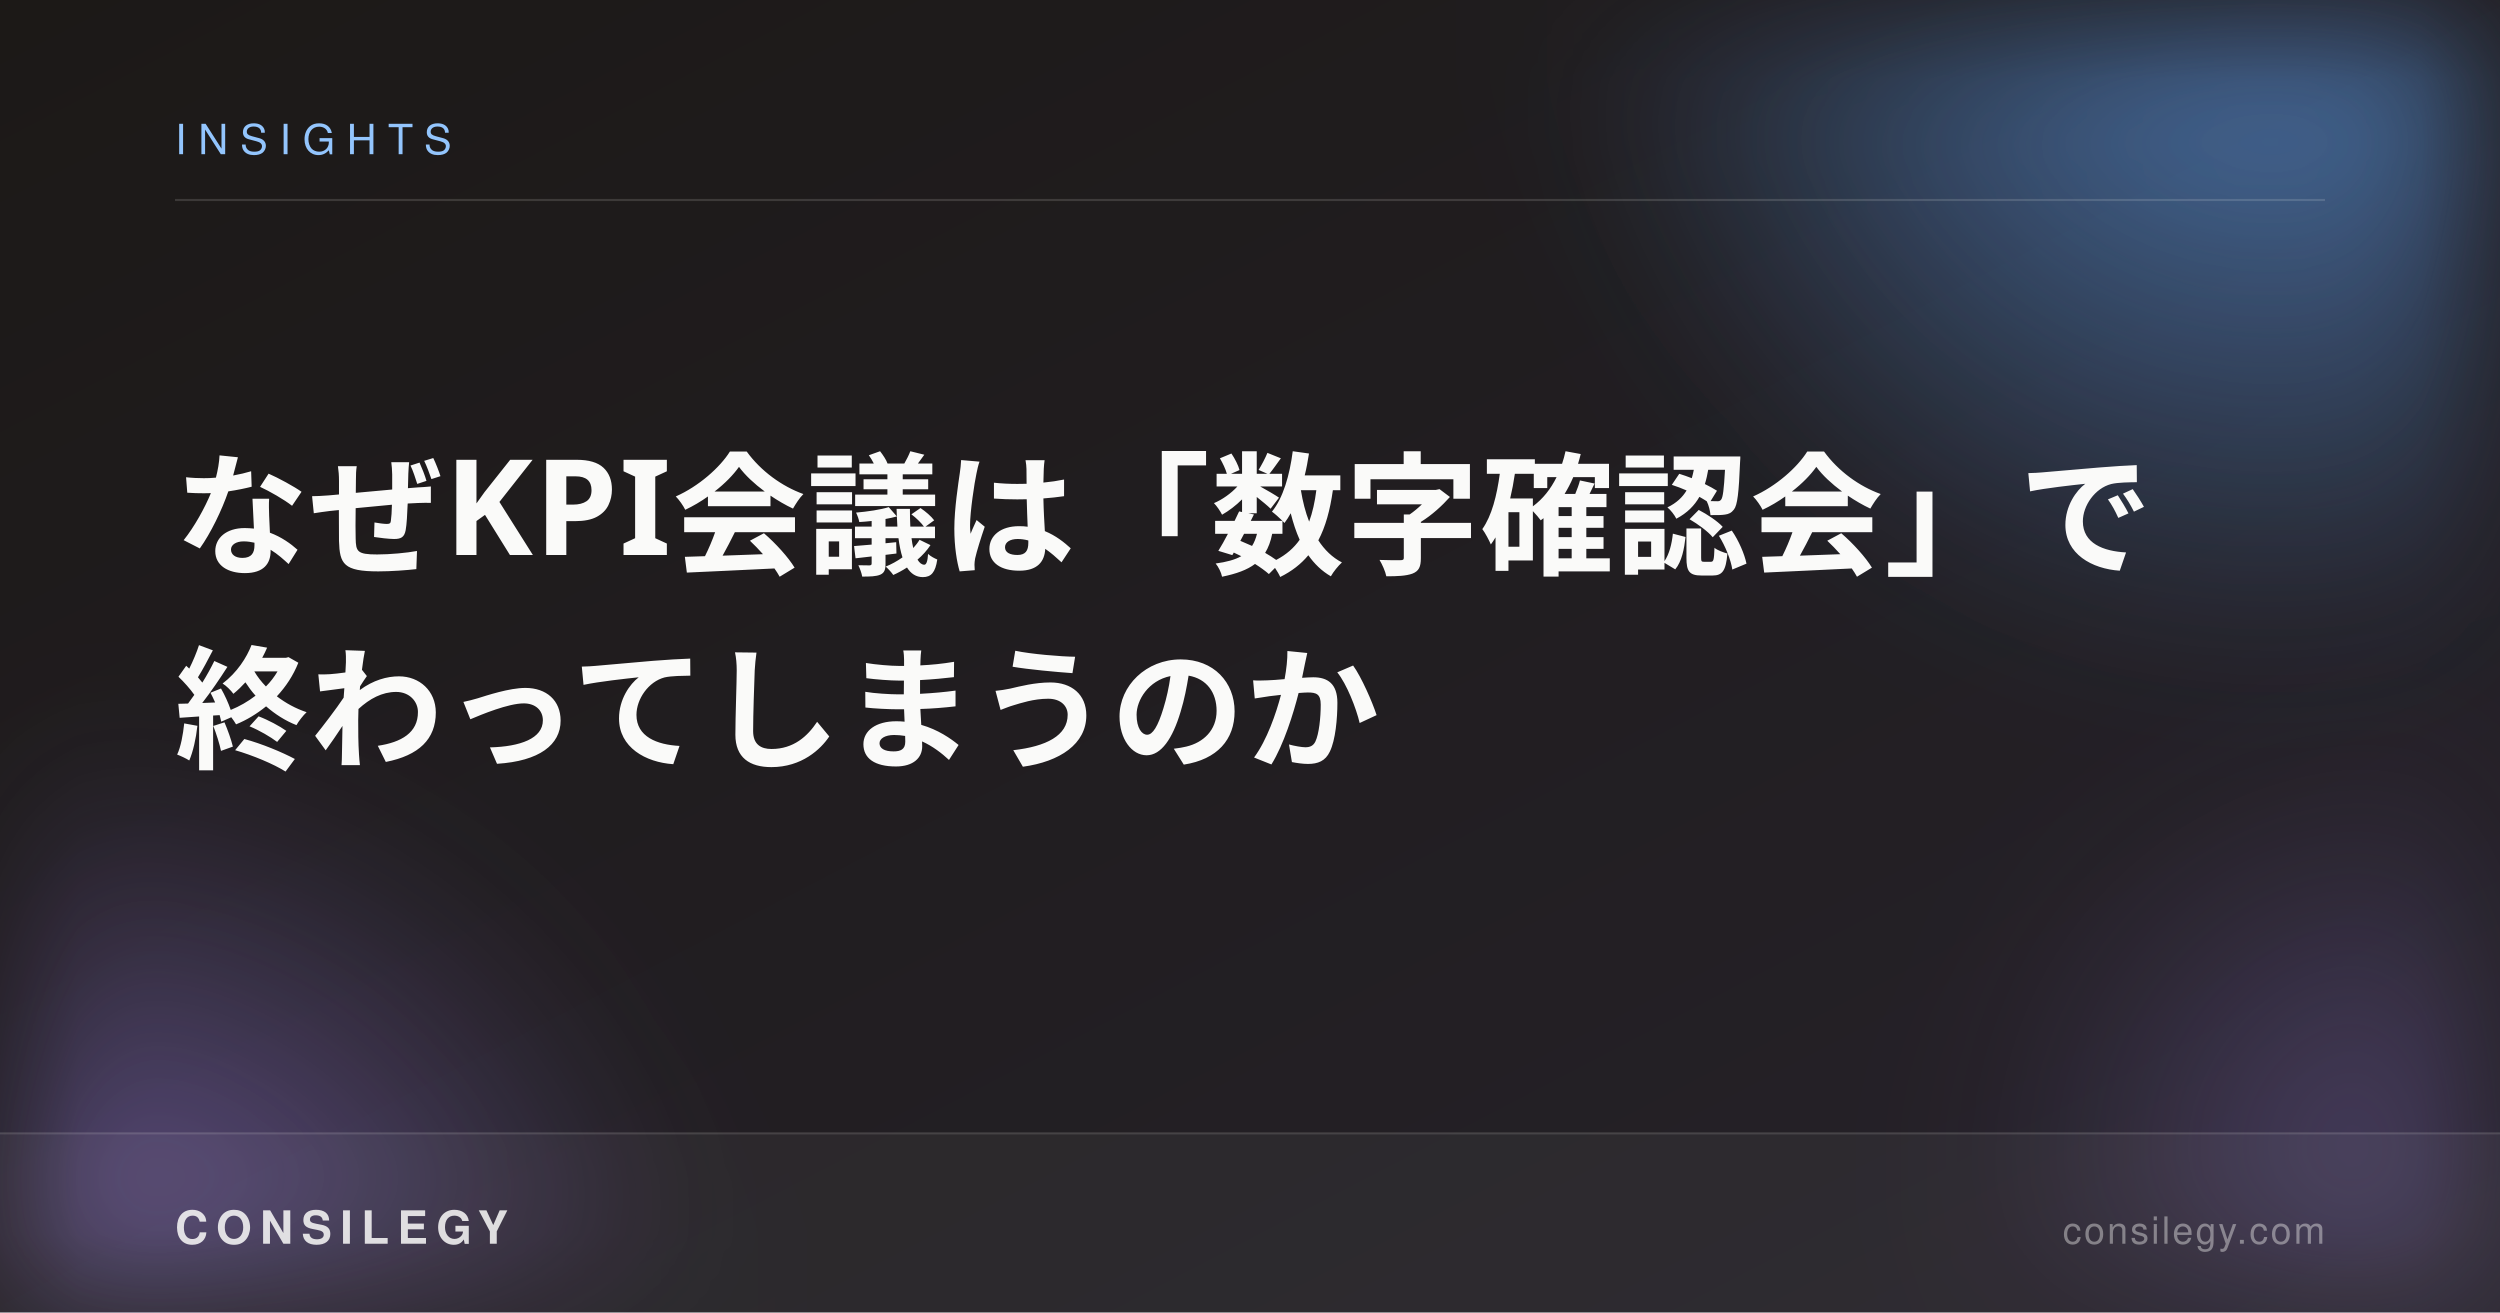
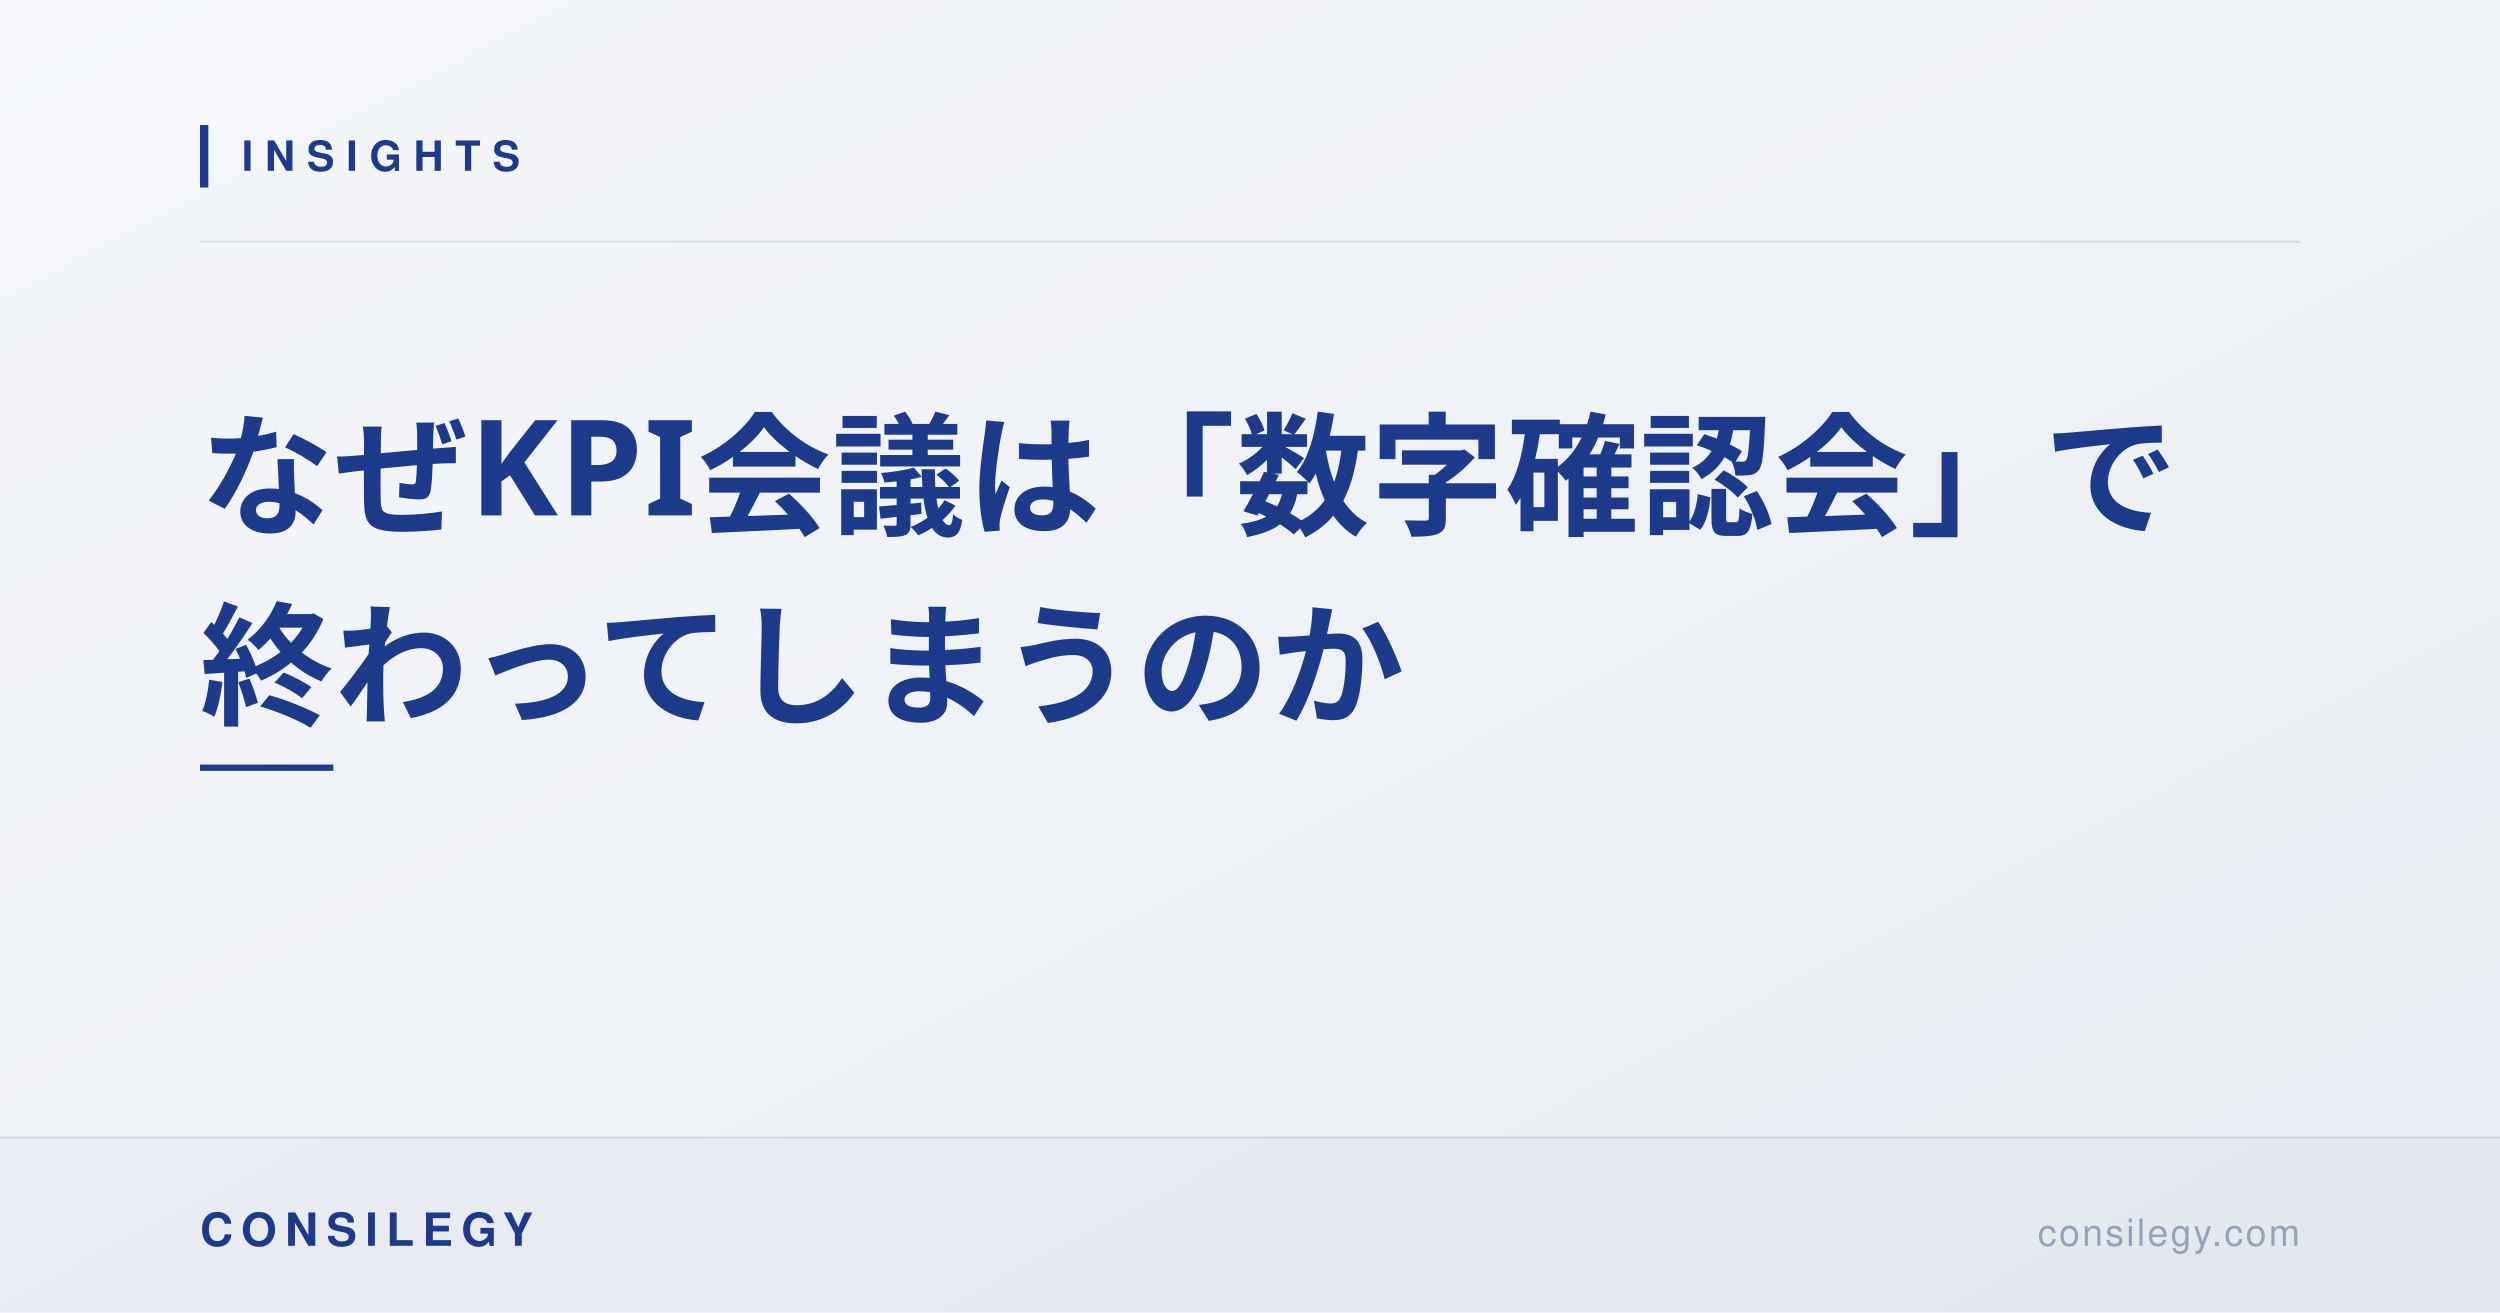
<svg xmlns="http://www.w3.org/2000/svg" viewBox="0 0 1200 630" width="1200" height="630">
  <defs>
    <linearGradient id="bg" x1="0%" y1="0%" x2="100%" y2="100%">
-       <stop offset="0%" stop-color="#1C1917" />
-       <stop offset="100%" stop-color="#26222A" />
+       <stop offset="0%" stop-color="#F5F7FA" />
+       <stop offset="100%" stop-color="#E8ECF2" />
    </linearGradient>
-     <radialGradient id="orbBlue" cx="50%" cy="50%" r="50%">
-       <stop offset="0%" stop-color="#60A5FA" stop-opacity="0.68" />
-       <stop offset="100%" stop-color="#60A5FA" stop-opacity="0" />
-     </radialGradient>
-     <radialGradient id="orbViolet" cx="50%" cy="50%" r="50%">
-       <stop offset="0%" stop-color="#A78BFA" stop-opacity="0.58" />
-       <stop offset="100%" stop-color="#A78BFA" stop-opacity="0" />
-     </radialGradient>
-     <filter id="soften" x="-50%" y="-50%" width="200%" height="200%">
-       <feGaussianBlur stdDeviation="40" />
-     </filter>
  </defs>
  <rect width="1200" height="630" fill="url(#bg)" />
-   <circle cx="1090" cy="-20" r="340" fill="url(#orbBlue)" filter="url(#soften)" />
-   <circle cx="40" cy="660" r="300" fill="url(#orbViolet)" filter="url(#soften)" />
-   <circle cx="1150" cy="560" r="200" fill="url(#orbViolet)" filter="url(#soften)" opacity="0.5" />
-   <line x1="84" y1="96" x2="1116" y2="96" stroke="#FAFAF9" stroke-opacity="0.14" stroke-width="1" />
-   <text x="84" y="74" font-family="'Helvetica Neue',Helvetica,Arial,sans-serif" font-size="20" font-weight="500" fill="#93C5FD" letter-spacing="0.28em">INSIGHTS</text>
-   <text x="84" y="271" font-family="'Hiragino Sans','Hiragino Kaku Gothic ProN',system-ui,sans-serif" font-size="64" font-weight="600" fill="#FAFAF9" letter-spacing="0.01em">なぜKPI会議は「数字確認会」で</text>
-   <text x="84" y="364" font-family="'Hiragino Sans','Hiragino Kaku Gothic ProN',system-ui,sans-serif" font-size="64" font-weight="600" fill="#FAFAF9" letter-spacing="0.01em">終わってしまうのか</text>
-   <rect x="0" y="544" width="1200" height="86" fill="#FAFAF9" fill-opacity="0.045" />
-   <line x1="0" y1="544" x2="1200" y2="544" stroke="#FAFAF9" stroke-opacity="0.14" stroke-width="1" />
-   <text x="84" y="597" font-family="'Helvetica Neue',Helvetica,Arial,sans-serif" font-size="22" font-weight="600" fill="#FAFAF9" fill-opacity="0.85" letter-spacing="0.18em">CONSILEGY</text>
-   <text x="1116" y="597" text-anchor="end" font-family="'Helvetica Neue',Helvetica,Arial,sans-serif" font-size="18" font-weight="400" fill="#FAFAF9" fill-opacity="0.4" letter-spacing="0.06em">consilegy.com</text>
+   <rect x="96" y="60" width="4" height="30" fill="#1E3A8A" />
+   <text x="116" y="82" font-family="'Helvetica Neue',Helvetica,Arial,sans-serif" font-size="20" font-weight="600" fill="#1E3A8A" letter-spacing="0.28em">INSIGHTS</text>
+   <line x1="96" y1="116" x2="1104" y2="116" stroke="#1E3A8A" stroke-opacity="0.12" stroke-width="1" />
+   <text x="96" y="252" font-family="'Hiragino Sans','Hiragino Kaku Gothic ProN',system-ui,sans-serif" font-size="64" font-weight="600" fill="#1E3A8A" letter-spacing="0.01em">なぜKPI会議は「数字確認会」で</text>
+   <text x="96" y="343" font-family="'Hiragino Sans','Hiragino Kaku Gothic ProN',system-ui,sans-serif" font-size="64" font-weight="600" fill="#1E3A8A" letter-spacing="0.01em">終わってしまうのか</text>
+   <rect x="96" y="367" width="64" height="3" fill="#1E3A8A" />
+   <rect x="0" y="546" width="1200" height="84" fill="#1E3A8A" fill-opacity="0.035" />
+   <line x1="0" y1="546" x2="1200" y2="546" stroke="#1E3A8A" stroke-opacity="0.12" stroke-width="1" />
+   <text x="96" y="598" font-family="'Helvetica Neue',Helvetica,Arial,sans-serif" font-size="22" font-weight="600" fill="#1E3A8A" letter-spacing="0.18em">CONSILEGY</text>
+   <text x="1104" y="598" text-anchor="end" font-family="'Helvetica Neue',Helvetica,Arial,sans-serif" font-size="18" font-weight="400" fill="#94A3B8" letter-spacing="0.06em">consilegy.com</text>
</svg>
